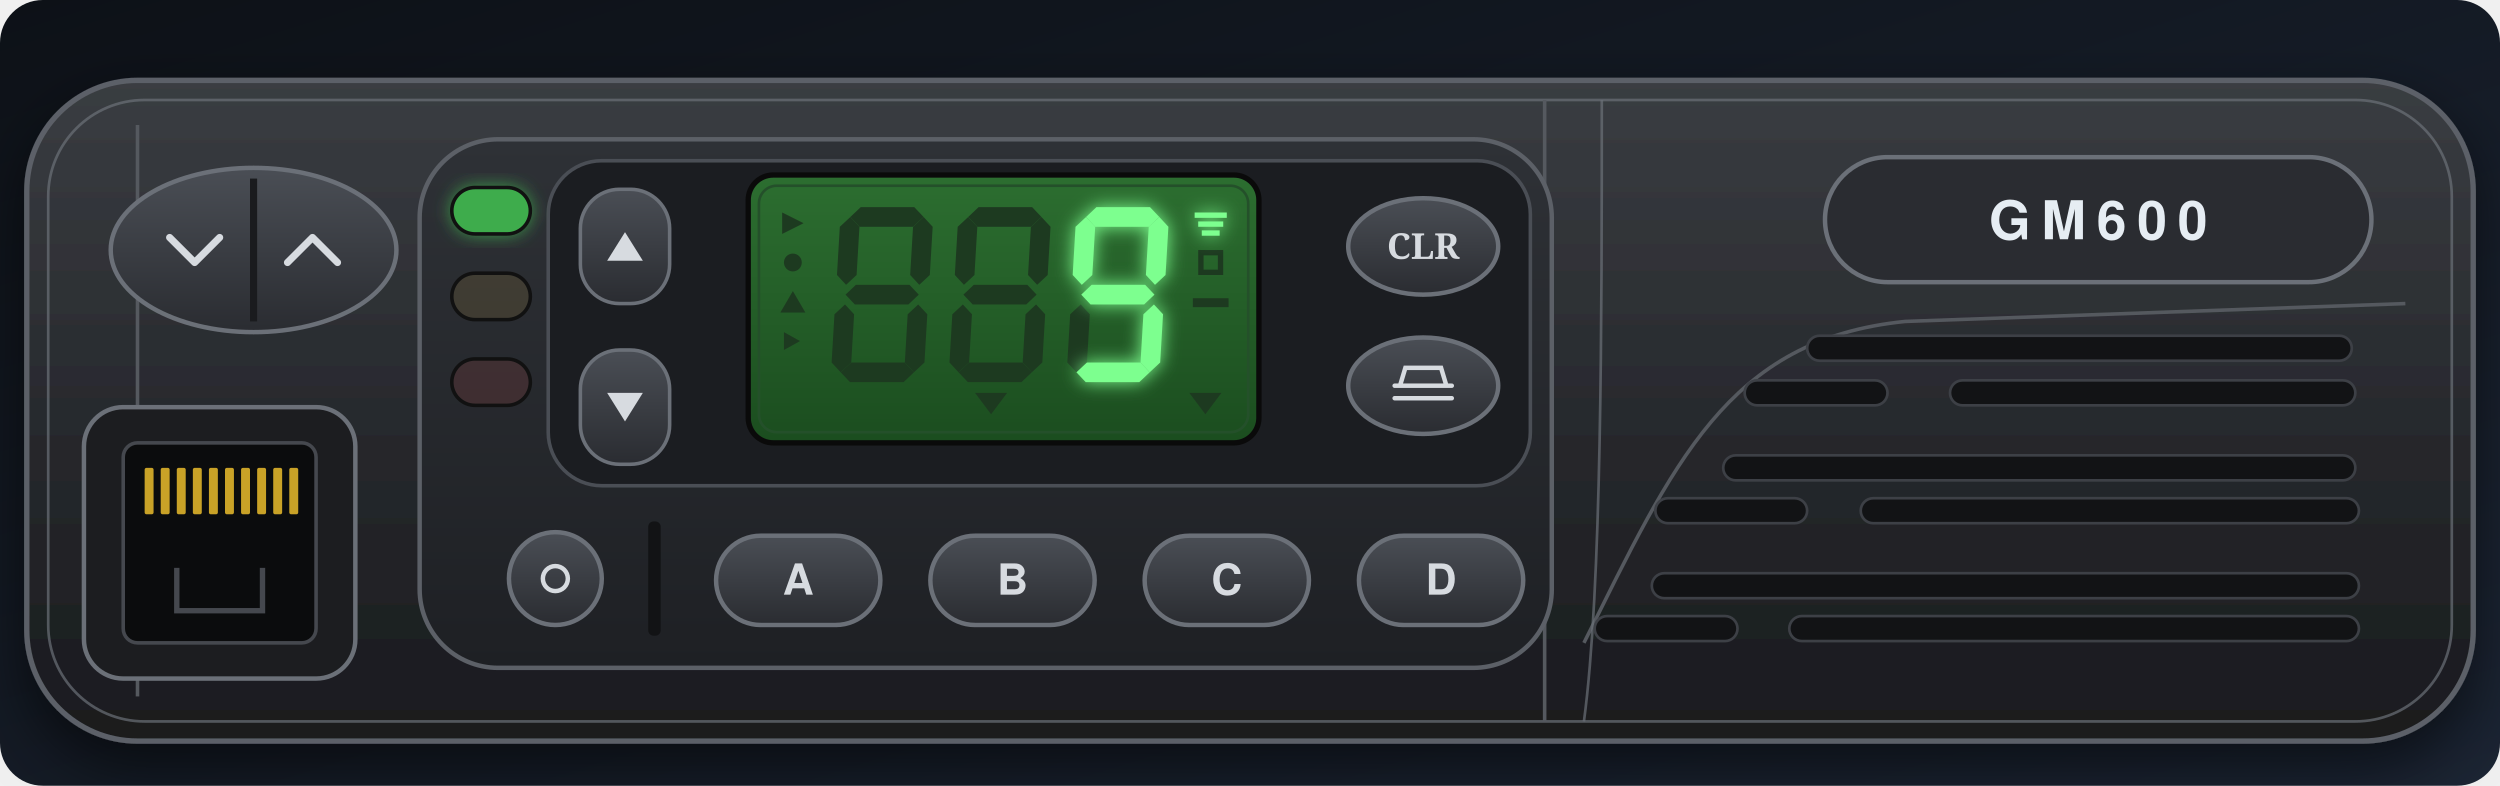
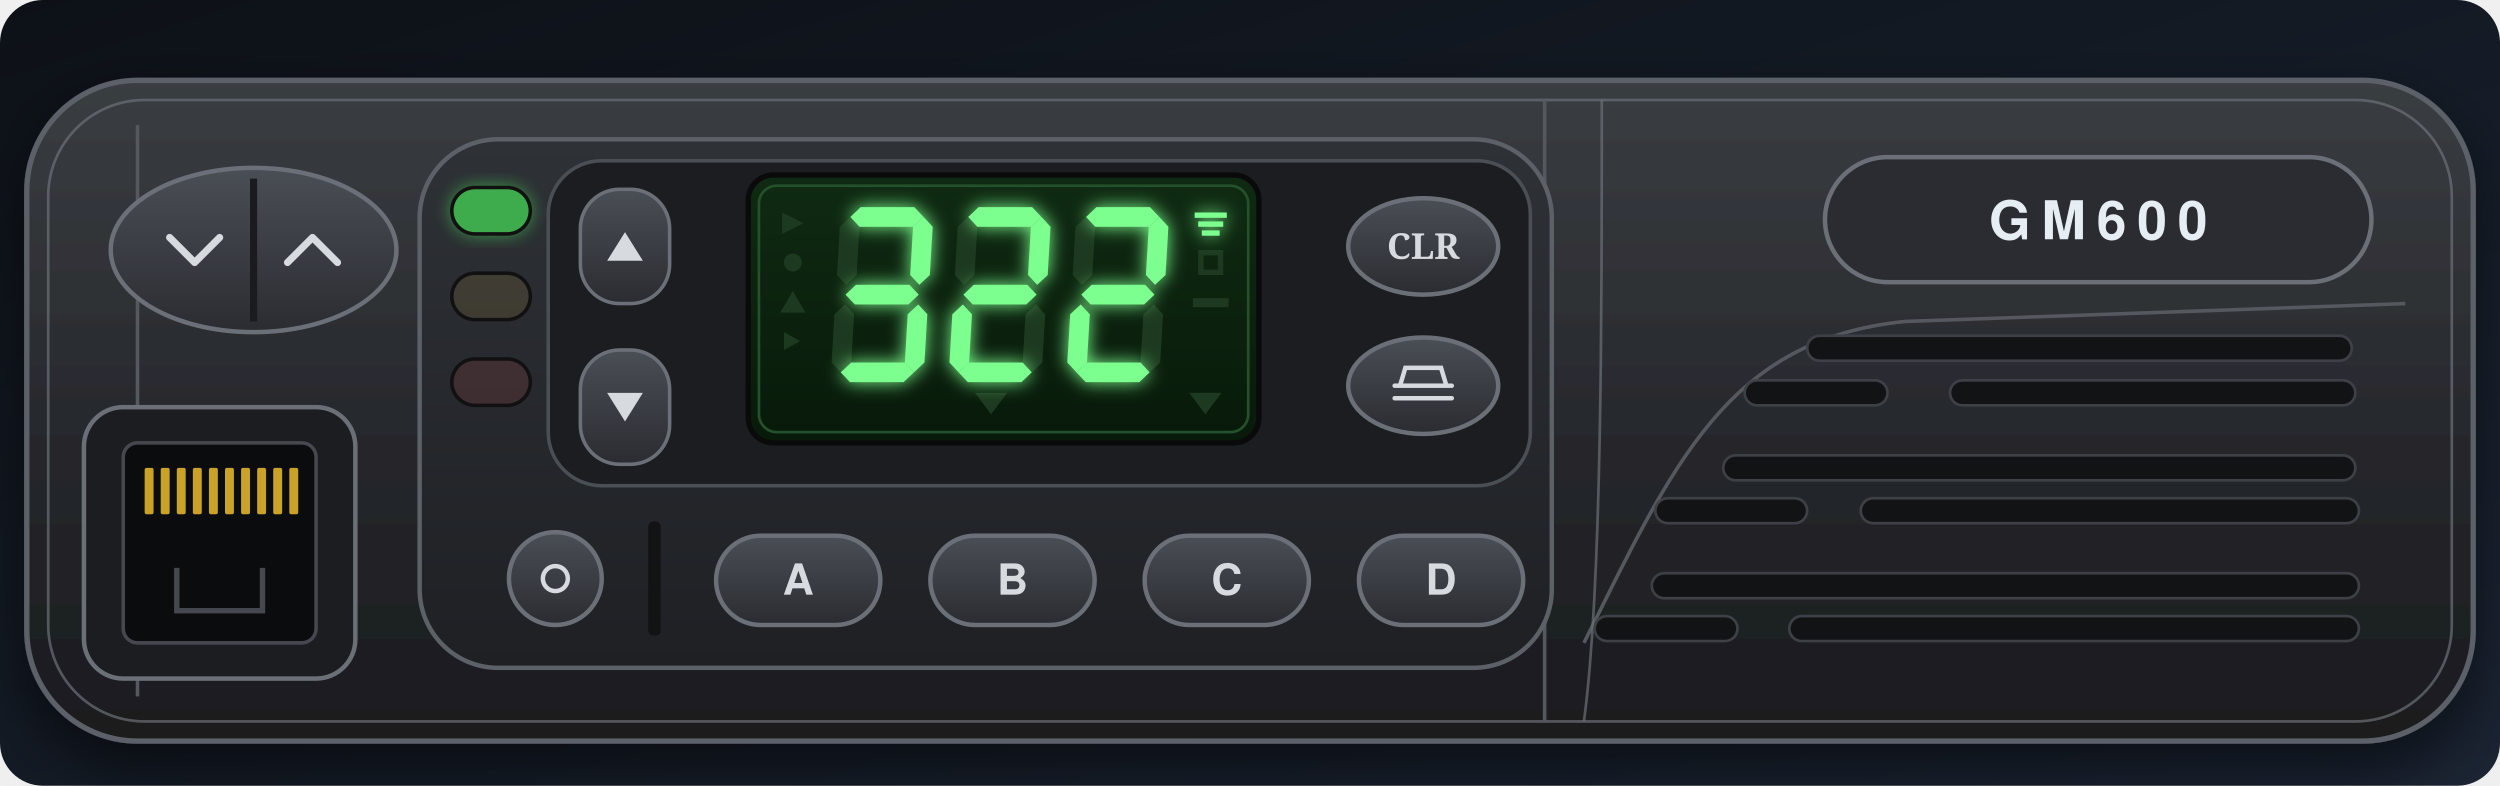
<svg xmlns="http://www.w3.org/2000/svg" viewBox="0 0 1400 440" width="1400" height="440" font-family="Helvetica, Arial, sans-serif">
  <defs>
    <linearGradient id="bg" x1="0" y1="0" x2="1" y2="1">
      <stop offset="0" stop-color="#0d1117" />
      <stop offset="1" stop-color="#1b2433" />
    </linearGradient>
    <linearGradient id="body" x1="0" y1="0" x2="0" y2="1">
      <stop offset="0" stop-color="#3a3d42" />
      <stop offset="0.55" stop-color="#26282c" />
      <stop offset="1" stop-color="#1a1b1e" />
    </linearGradient>
    <linearGradient id="panel" x1="0" y1="0" x2="0" y2="1">
      <stop offset="0" stop-color="#2e3136" />
      <stop offset="1" stop-color="#1e2024" />
    </linearGradient>
    <linearGradient id="btn" x1="0" y1="0" x2="0" y2="1">
      <stop offset="0" stop-color="#4a4e55" />
      <stop offset="1" stop-color="#2a2c31" />
    </linearGradient>
    <linearGradient id="lcd" x1="0" y1="0" x2="0" y2="1">
      <stop offset="0" stop-color="#0f2a12" />
      <stop offset="1" stop-color="#081a0a" />
-     </linearGradient>
-     <linearGradient id="lcdlit" x1="0" y1="0" x2="0" y2="1">
-       <stop offset="0" stop-color="#2c6e30" />
-       <stop offset="1" stop-color="#1b4d1f" />
    </linearGradient>
    <filter id="glow" x="-30%" y="-30%" width="160%" height="160%">
      <feGaussianBlur stdDeviation="5" result="b" />
      <feMerge>
        <feMergeNode in="b" />
        <feMergeNode in="SourceGraphic" />
      </feMerge>
    </filter>
    <filter id="soft" x="-10%" y="-10%" width="120%" height="140%">
      <feGaussianBlur in="SourceAlpha" stdDeviation="16" />
      <feOffset dy="14" result="o" />
      <feComponentTransfer>
        <feFuncA type="linear" slope="0.55" />
      </feComponentTransfer>
      <feMerge>
        <feMergeNode />
        <feMergeNode in="SourceGraphic" />
      </feMerge>
    </filter>
  </defs>
  <style>
  .edge { fill: none; stroke: #55595f; stroke-width: 2; }
  .hl { fill: none; stroke: #6b7078; stroke-width: 1.5; opacity: 0.7; }
  .seg-on { fill: #7dff8f; }
  .seg-off { fill: #1d3a20; }
  .lbl { fill: #d7dbe0; font-weight: bold; }
  .slot { fill: #121315; stroke: #3d4046; stroke-width: 1.5; }
</style>
  <rect width="1400" height="440" rx="24" fill="url(#bg)" />
  <g transform="translate(7,30)">
    <g filter="url(#soft)">
      <rect x="8" y="15" width="1370" height="370" rx="62" fill="url(#body)" stroke="#5c6067" stroke-width="3" />
    </g>
    <rect x="20" y="26" width="1346" height="348" rx="54" class="hl" />
    <path d="M 70 40 L 70 360" class="edge" />
    <path d="M 858 26 L 858 374" class="edge" />
    <ellipse cx="135" cy="110" rx="80" ry="46" fill="url(#btn)" stroke="#6b7078" stroke-width="2.5" />
    <line x1="135" y1="70" x2="135" y2="150" stroke="#1a1b1e" stroke-width="4" />
    <path d="M 88 103 L 102 117 L 116 103" fill="none" stroke="#d7dbe0" stroke-width="4" stroke-linecap="round" stroke-linejoin="round" />
    <path d="M 154 117 L 168 103 L 182 117" fill="none" stroke="#d7dbe0" stroke-width="4" stroke-linecap="round" stroke-linejoin="round" />
    <rect x="40" y="198" width="152" height="152" rx="22" fill="#1c1d20" stroke="#6b7078" stroke-width="2.5" />
    <rect x="62" y="218" width="108" height="112" rx="8" fill="#0b0c0d" stroke="#45484e" stroke-width="2" />
    <rect x="74" y="232" width="5" height="26" rx="1" fill="#c9a227" />
    <rect x="83" y="232" width="5" height="26" rx="1" fill="#c9a227" />
    <rect x="92" y="232" width="5" height="26" rx="1" fill="#c9a227" />
    <rect x="101" y="232" width="5" height="26" rx="1" fill="#c9a227" />
    <rect x="110" y="232" width="5" height="26" rx="1" fill="#c9a227" />
    <rect x="119" y="232" width="5" height="26" rx="1" fill="#c9a227" />
    <rect x="128" y="232" width="5" height="26" rx="1" fill="#c9a227" />
    <rect x="137" y="232" width="5" height="26" rx="1" fill="#c9a227" />
    <rect x="146" y="232" width="5" height="26" rx="1" fill="#c9a227" />
    <rect x="155" y="232" width="5" height="26" rx="1" fill="#c9a227" />
    <path d="M 92 288 L 92 312 L 140 312 L 140 288" fill="none" stroke="#45484e" stroke-width="3" />
    <rect x="228" y="48" width="634" height="296" rx="44" fill="url(#panel)" stroke="#5c6067" stroke-width="2.5" />
    <rect x="300" y="60" width="550" height="182" rx="30" fill="#1b1d21" stroke="#4a4e55" stroke-width="2" />
    <rect x="246" y="75" width="44" height="26" rx="13" fill="#3fb950" opacity="0.9" filter="url(#glow)" />
    <rect x="246" y="75" width="44" height="26" rx="13" fill="none" stroke="#111" stroke-width="2" />
    <rect x="246" y="123" width="44" height="26" rx="13" fill="#e3b341" opacity="0.12" />
    <rect x="246" y="123" width="44" height="26" rx="13" fill="none" stroke="#111" stroke-width="2" />
    <rect x="246" y="171" width="44" height="26" rx="13" fill="#f85149" opacity="0.12" />
    <rect x="246" y="171" width="44" height="26" rx="13" fill="none" stroke="#111" stroke-width="2" />
    <rect x="318" y="76" width="50" height="64" rx="22" fill="url(#btn)" stroke="#6b7078" stroke-width="2" />
    <path d="M 333 116 L 343 100 L 353 116 Z" fill="#d7dbe0" />
    <rect x="318" y="166" width="50" height="64" rx="22" fill="url(#btn)" stroke="#6b7078" stroke-width="2" />
    <path d="M 333 190 L 343 206 L 353 190 Z" fill="#d7dbe0" />
-     <rect x="412" y="68" width="286" height="150" rx="14" fill="url(#lcdlit)" stroke="#0a0a0a" stroke-width="3" />
+     <rect x="412" y="68" width="286" height="150" rx="14" fill="url(#lcd)" stroke="#0a0a0a" stroke-width="3" />
    <rect x="418" y="74" width="274" height="138" rx="10" fill="none" stroke="#24502a" stroke-width="1.5" />
    <g>
-       <polygon class="seg-off" points="469.2,91.5 475.0,86.0 505.0,86.0 510.2,91.5 504.3,97.0 474.3,97.0" />
-       <polygon class="seg-off" points="510.2,91.5 515.3,97.0 513.7,124.0 507.8,129.5 502.7,124.0 504.3,97.0" />
-       <polygon class="seg-off" points="507.2,140.5 512.3,146.0 510.7,173.0 504.8,178.5 499.7,173.0 501.3,146.0" />
-       <polygon class="seg-off" points="463.8,178.5 469.7,173.0 499.7,173.0 504.8,178.5 499.0,184.0 469.0,184.0" />
      <polygon class="seg-off" points="466.2,140.5 471.3,146.0 469.7,173.0 463.8,178.5 458.7,173.0 460.3,146.0" />
      <polygon class="seg-off" points="469.2,91.5 474.3,97.0 472.7,124.0 466.8,129.5 461.7,124.0 463.3,97.0" />
-       <polygon class="seg-off" points="466.5,135.0 472.3,129.5 502.3,129.5 507.5,135.0 501.7,140.5 471.7,140.5" />
-       <polygon class="seg-off" points="535.2,91.5 541.0,86.0 571.0,86.0 576.2,91.5 570.3,97.0 540.3,97.0" />
-       <polygon class="seg-off" points="576.2,91.5 581.3,97.0 579.7,124.0 573.8,129.5 568.7,124.0 570.3,97.0" />
      <polygon class="seg-off" points="573.2,140.5 578.3,146.0 576.7,173.0 570.8,178.5 565.7,173.0 567.3,146.0" />
-       <polygon class="seg-off" points="529.8,178.5 535.7,173.0 565.7,173.0 570.8,178.5 565.0,184.0 535.0,184.0" />
-       <polygon class="seg-off" points="532.2,140.5 537.3,146.0 535.7,173.0 529.8,178.5 524.7,173.0 526.3,146.0" />
      <polygon class="seg-off" points="535.2,91.5 540.3,97.0 538.7,124.0 532.8,129.5 527.7,124.0 529.3,97.0" />
-       <polygon class="seg-off" points="532.5,135.0 538.3,129.5 568.3,129.5 573.5,135.0 567.7,140.5 537.7,140.5" />
-       <polygon class="seg-off" points="598.2,140.5 603.3,146.0 601.7,173.0 595.8,178.5 590.7,173.0 592.3,146.0" />
+       <polygon class="seg-off" points="639.2,140.5 644.3,146.0 642.7,173.0 636.8,178.5 631.7,173.0 633.3,146.0" />
+       <polygon class="seg-off" points="601.2,91.5 606.3,97.0 604.7,124.0 598.8,129.5 593.7,124.0 595.3,97.0" />
      <path class="seg-off" d="M 431 89 L 443 95 L 431 101 Z" />
      <circle class="seg-off" cx="437" cy="117" r="5" />
      <path class="seg-off" d="M 430 145 L 437 133 L 444 145 Z" />
      <path class="seg-off" d="M 432 156 L 441 161 L 432 166 Z" />
      <path class="seg-off" d="M 664 110 h14 v14 h-14 Z M 667 113 v8 h8 v-8 Z" fill-rule="evenodd" />
      <rect class="seg-off" x="661" y="137" width="20" height="5" />
      <path class="seg-off" d="M 539 190 L 557 190 L 548 202 Z" />
      <path class="seg-off" d="M 659 190 L 677 190 L 668 202 Z" />
    </g>
    <g filter="url(#glow)">
+       <polygon class="seg-on" points="469.2,91.5 475.0,86.0 505.0,86.0 510.2,91.5 504.3,97.0 474.3,97.0" />
+       <polygon class="seg-on" points="510.2,91.5 515.3,97.0 513.7,124.0 507.8,129.5 502.7,124.0 504.3,97.0" />
+       <polygon class="seg-on" points="507.2,140.5 512.3,146.0 510.7,173.0 504.8,178.5 499.7,173.0 501.3,146.0" />
+       <polygon class="seg-on" points="463.8,178.5 469.7,173.0 499.7,173.0 504.8,178.5 499.0,184.0 469.0,184.0" />
+       <polygon class="seg-on" points="466.5,135.0 472.3,129.5 502.3,129.5 507.5,135.0 501.7,140.5 471.7,140.5" />
+       <polygon class="seg-on" points="535.2,91.5 541.0,86.0 571.0,86.0 576.2,91.5 570.3,97.0 540.3,97.0" />
+       <polygon class="seg-on" points="576.2,91.5 581.3,97.0 579.7,124.0 573.8,129.5 568.7,124.0 570.3,97.0" />
+       <polygon class="seg-on" points="529.8,178.5 535.7,173.0 565.7,173.0 570.8,178.5 565.0,184.0 535.0,184.0" />
+       <polygon class="seg-on" points="532.2,140.5 537.3,146.0 535.7,173.0 529.8,178.5 524.7,173.0 526.3,146.0" />
+       <polygon class="seg-on" points="532.5,135.0 538.3,129.5 568.3,129.5 573.5,135.0 567.7,140.5 537.7,140.5" />
      <polygon class="seg-on" points="601.2,91.5 607.0,86.0 637.0,86.0 642.2,91.5 636.3,97.0 606.3,97.0" />
      <polygon class="seg-on" points="642.2,91.5 647.3,97.0 645.7,124.0 639.8,129.5 634.7,124.0 636.3,97.0" />
-       <polygon class="seg-on" points="639.2,140.5 644.3,146.0 642.7,173.0 636.8,178.5 631.7,173.0 633.3,146.0" />
      <polygon class="seg-on" points="595.8,178.5 601.7,173.0 631.7,173.0 636.8,178.5 631.0,184.0 601.0,184.0" />
-       <polygon class="seg-on" points="601.2,91.5 606.3,97.0 604.7,124.0 598.8,129.5 593.7,124.0 595.3,97.0" />
+       <polygon class="seg-on" points="598.2,140.5 603.3,146.0 601.7,173.0 595.8,178.5 590.7,173.0 592.3,146.0" />
      <polygon class="seg-on" points="598.5,135.0 604.3,129.5 634.3,129.5 639.5,135.0 633.7,140.5 603.7,140.5" />
      <path class="seg-on" d="M 662 89 h18 v3 h-18 Z M 664 94 h14 v3 h-14 Z M 666 99 h10 v3 h-10 Z" />
    </g>
    <ellipse cx="790" cy="108" rx="42" ry="27" fill="url(#btn)" stroke="#6b7078" stroke-width="2.5" />
    <text x="790" y="115" font-size="20" text-anchor="middle" class="lbl" font-family="Georgia, serif">CLR</text>
    <ellipse cx="790" cy="186" rx="42" ry="27" fill="url(#btn)" stroke="#6b7078" stroke-width="2.5" />
    <path d="M 774 186 L 806 186 M 777 186 L 780 176 L 800 176 L 803 186 M 774 193 L 806 193" fill="none" stroke="#d7dbe0" stroke-width="2.5" stroke-linecap="round" />
    <circle cx="304" cy="294" r="26" fill="url(#btn)" stroke="#6b7078" stroke-width="2.5" />
    <circle cx="304" cy="294" r="7" fill="none" stroke="#d7dbe0" stroke-width="2.5" />
    <rect x="356" y="262" width="7" height="64" rx="3" fill="#121315" />
    <rect x="394" y="270" width="92" height="50" rx="25" fill="url(#btn)" stroke="#6b7078" stroke-width="2.5" />
    <text x="440" y="303" font-size="24" text-anchor="middle" class="lbl">A</text>
    <rect x="514" y="270" width="92" height="50" rx="25" fill="url(#btn)" stroke="#6b7078" stroke-width="2.5" />
    <text x="560" y="303" font-size="24" text-anchor="middle" class="lbl">B</text>
    <rect x="634" y="270" width="92" height="50" rx="25" fill="url(#btn)" stroke="#6b7078" stroke-width="2.5" />
    <text x="680" y="303" font-size="24" text-anchor="middle" class="lbl">C</text>
    <rect x="754" y="270" width="92" height="50" rx="25" fill="url(#btn)" stroke="#6b7078" stroke-width="2.5" />
    <text x="800" y="303" font-size="24" text-anchor="middle" class="lbl">D</text>
    <path d="M 880 330 C 930 230, 960 160, 1060 150 L 1340 140" class="edge" />
    <path d="M 890 26 C 890 150, 890 300, 880 374" class="hl" />
    <rect x="1015" y="58" width="306" height="70" rx="35" fill="#2a2c31" stroke="#6b7078" stroke-width="2.5" />
    <text x="1168" y="104" font-size="30" text-anchor="middle" fill="#e6edf3" font-weight="bold" letter-spacing="6">GM600</text>
    <rect x="1005" y="158" width="305" height="14" rx="7" class="slot" />
    <rect x="970" y="183" width="80" height="14" rx="7" class="slot" />
    <rect x="1085" y="183" width="227" height="14" rx="7" class="slot" />
    <rect x="958" y="225" width="354" height="14" rx="7" class="slot" />
    <rect x="920" y="249" width="85" height="14" rx="7" class="slot" />
    <rect x="1035" y="249" width="279" height="14" rx="7" class="slot" />
    <rect x="918" y="291" width="396" height="14" rx="7" class="slot" />
    <rect x="886" y="315" width="80" height="14" rx="7" class="slot" />
    <rect x="995" y="315" width="319" height="14" rx="7" class="slot" />
+     <rect x="56" y="64" width="78" height="92" rx="40" data-key="vol_down" class="hot" fill="#fff" fill-opacity="0" style="cursor:pointer" />
+     <rect x="136" y="64" width="78" height="92" rx="40" data-key="vol_up" class="hot" fill="#fff" fill-opacity="0" style="cursor:pointer" />
+     <rect x="318" y="76" width="50" height="64" rx="22" data-key="scroll_up" class="hot" fill="#fff" fill-opacity="0" style="cursor:pointer" />
+     <rect x="318" y="166" width="50" height="64" rx="22" data-key="scroll_down" class="hot" fill="#fff" fill-opacity="0" style="cursor:pointer" />
+     <ellipse cx="790" cy="108" rx="42" ry="27" data-key="clear" class="hot" fill="#fff" fill-opacity="0" style="cursor:pointer" />
+     <ellipse cx="790" cy="186" rx="42" ry="27" data-key="call" class="hot" fill="#fff" fill-opacity="0" style="cursor:pointer" />
+     <circle cx="304" cy="294" r="26" data-key="power" class="hot" fill="#fff" fill-opacity="0" style="cursor:pointer" />
+     <rect x="394" y="270" width="92" height="50" rx="25" data-key="A" class="hot" fill="#fff" fill-opacity="0" style="cursor:pointer" />
+     <rect x="514" y="270" width="92" height="50" rx="25" data-key="B" class="hot" fill="#fff" fill-opacity="0" style="cursor:pointer" />
+     <rect x="634" y="270" width="92" height="50" rx="25" data-key="C" class="hot" fill="#fff" fill-opacity="0" style="cursor:pointer" />
+     <rect x="754" y="270" width="92" height="50" rx="25" data-key="D" class="hot" fill="#fff" fill-opacity="0" style="cursor:pointer" />
  </g>
</svg>
